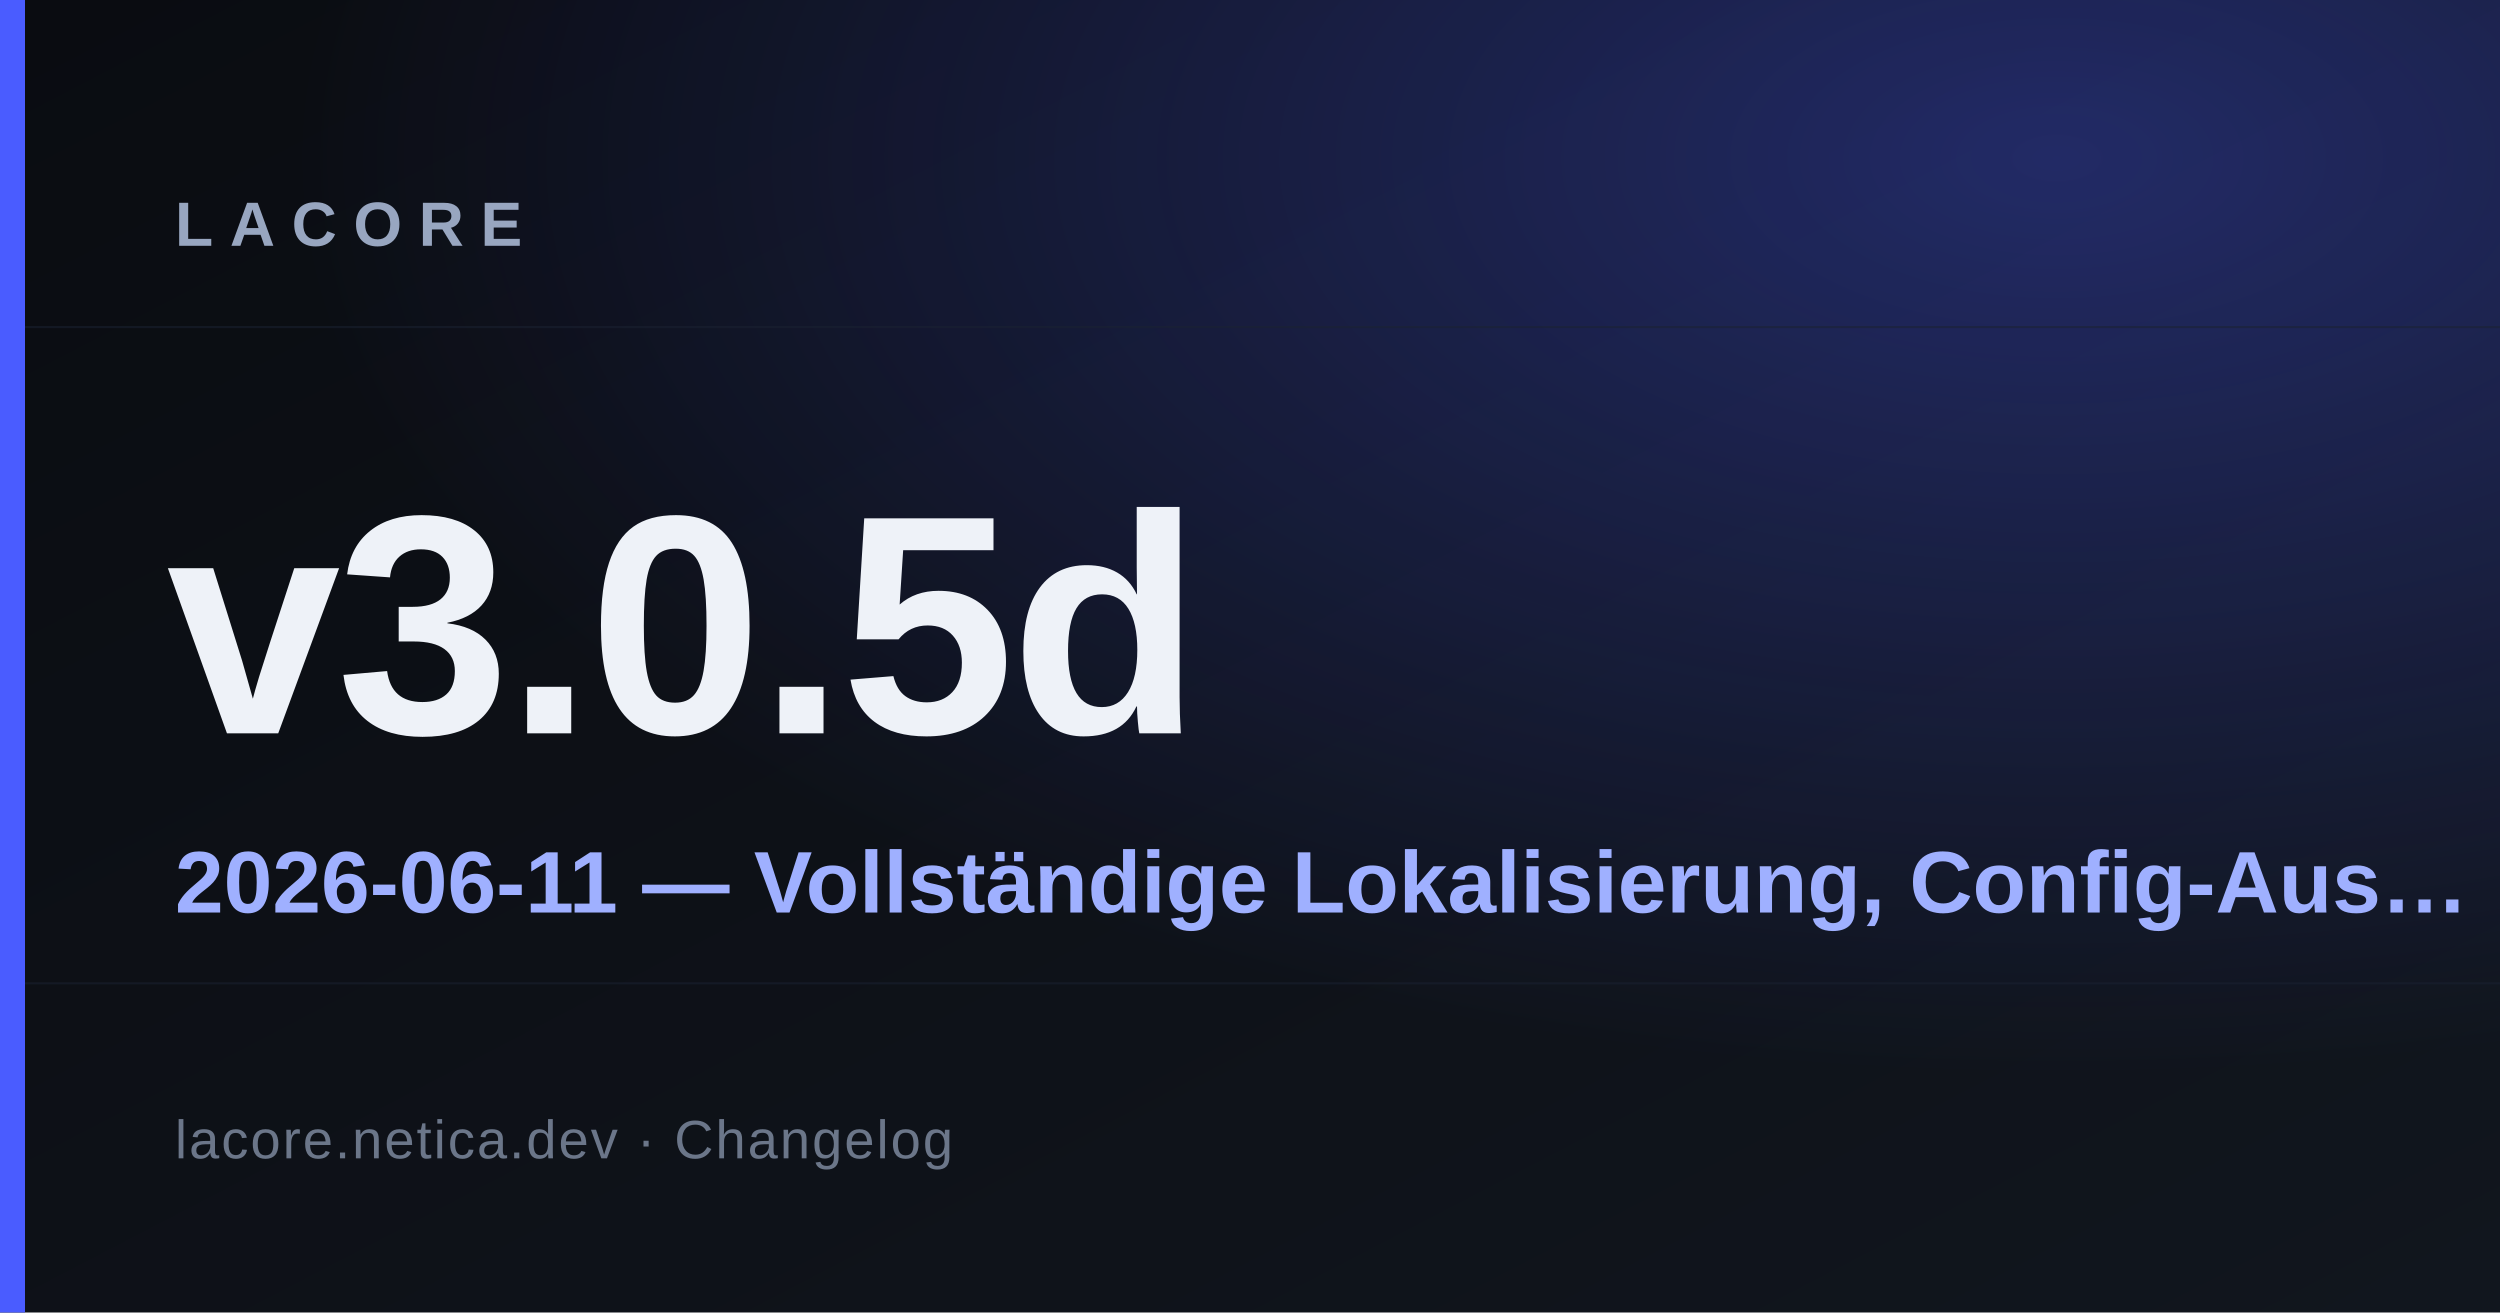
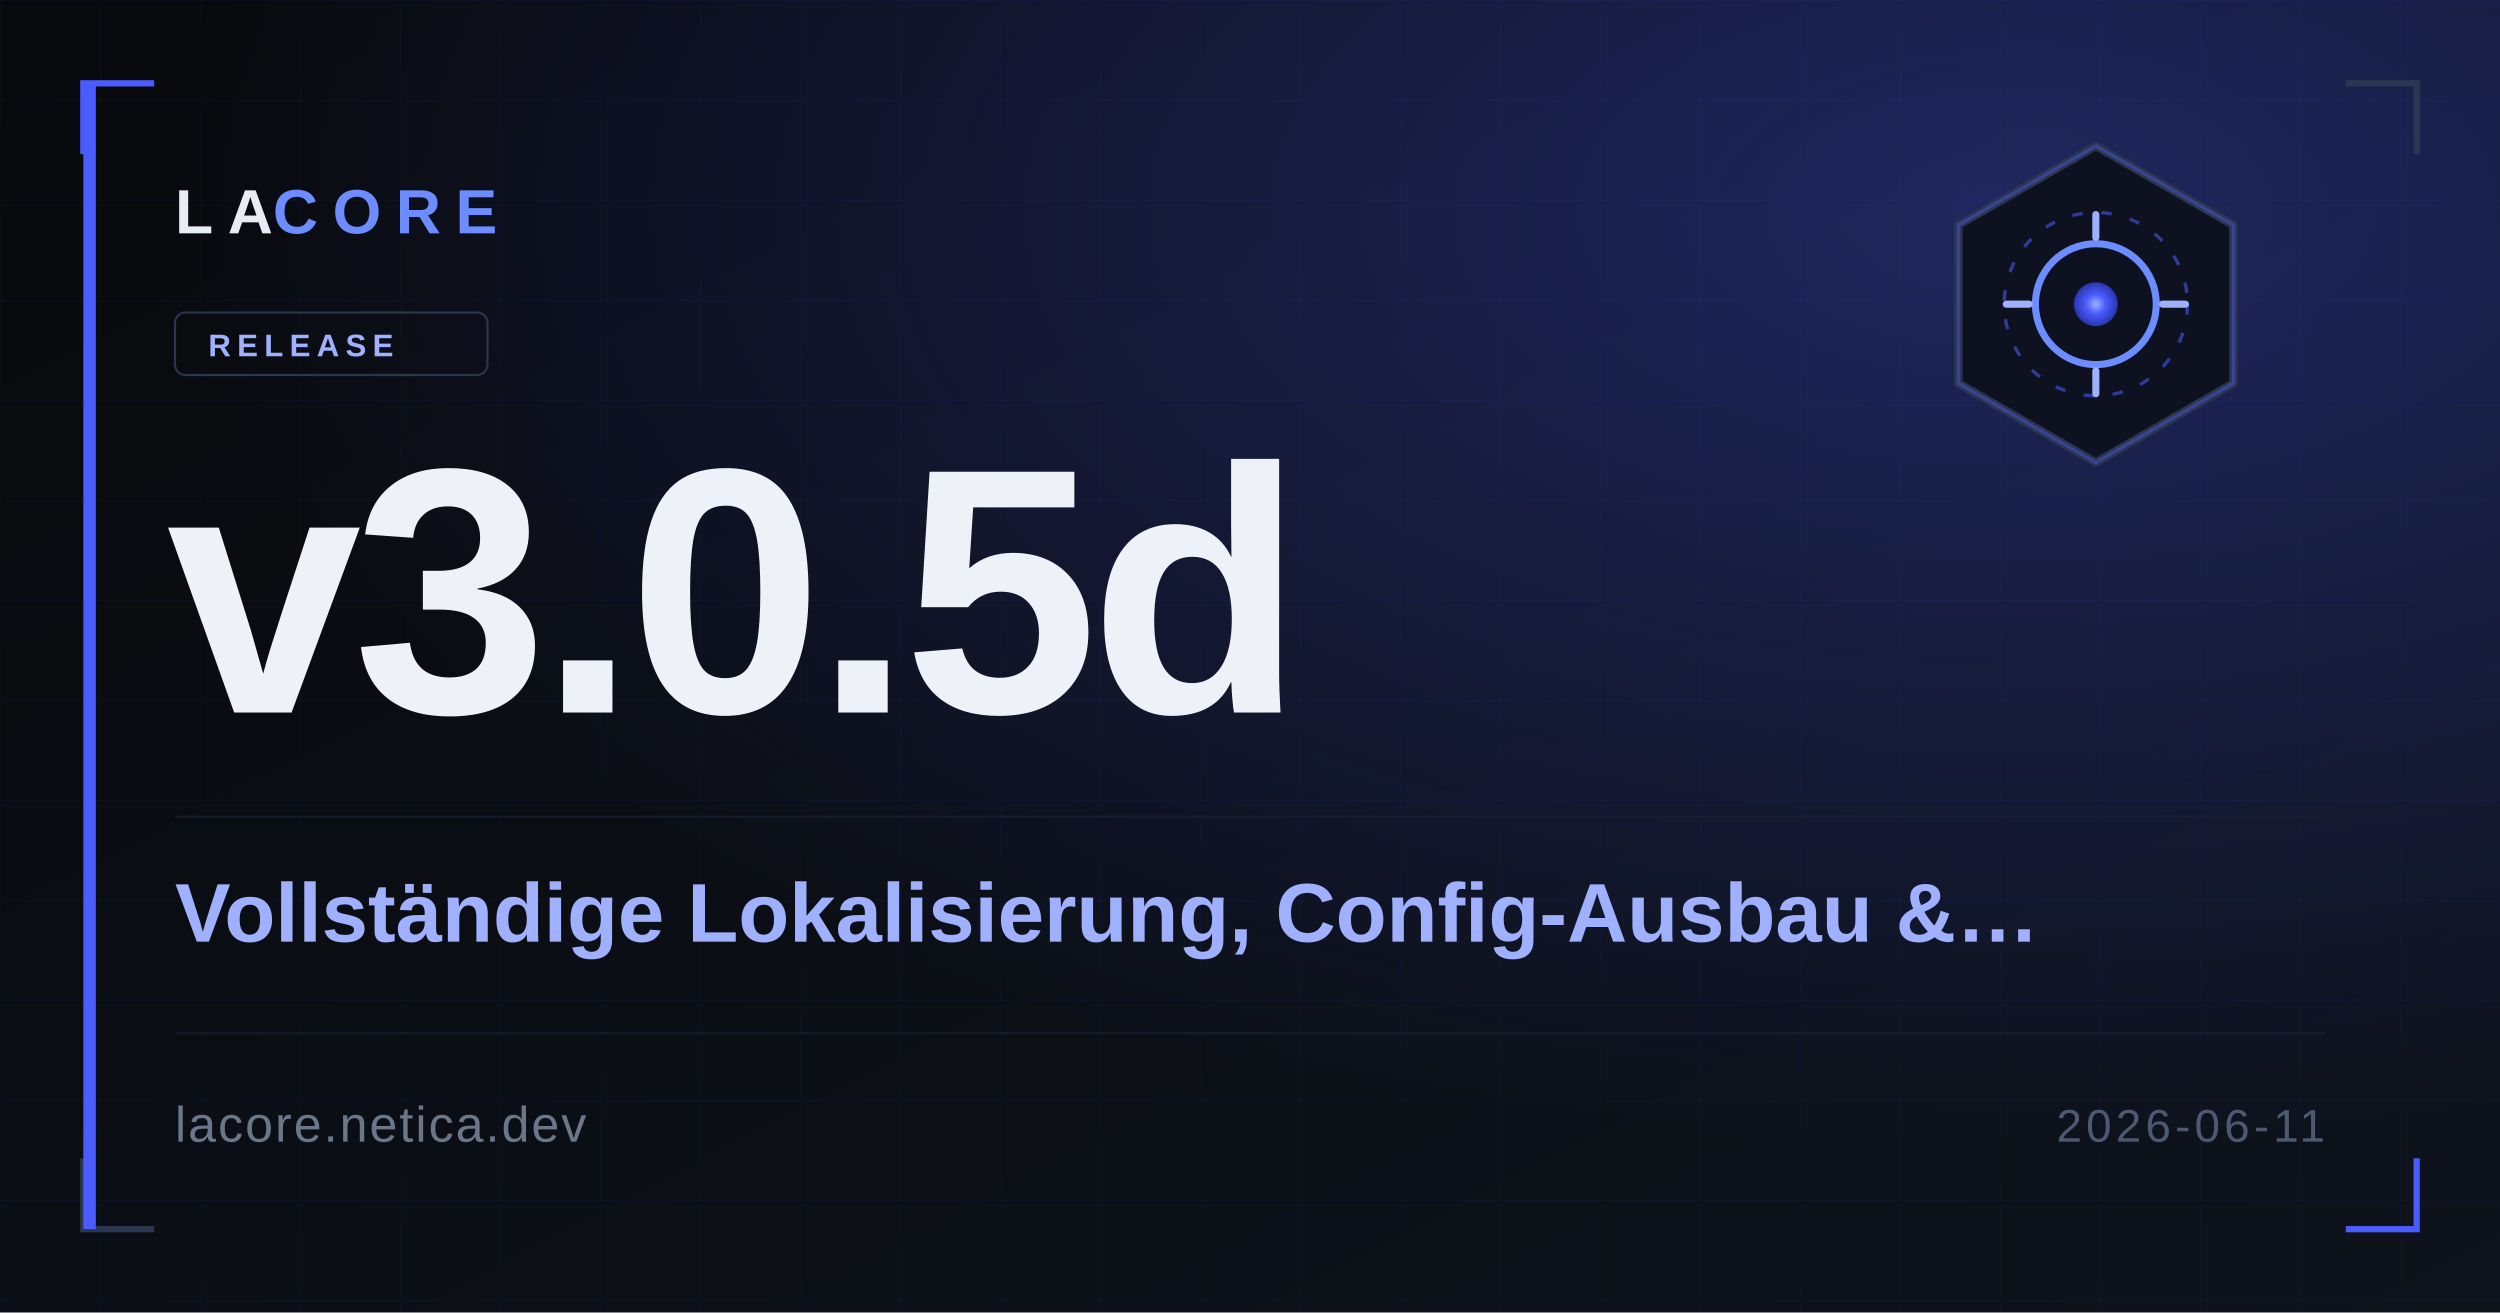
- <svg xmlns="http://www.w3.org/2000/svg" viewBox="0 0 1200 630" font-family="Segoe UI, system-ui, -apple-system, Arial, sans-serif">
+ <svg xmlns="http://www.w3.org/2000/svg" viewBox="0 0 1200 630" font-family="'Chakra Petch', 'Segoe UI', system-ui, -apple-system, Arial, sans-serif">
  <defs>
    <linearGradient id="bg" x1="0" y1="0" x2="1" y2="1">
-       <stop offset="0" stop-color="#0a0c11" />
-       <stop offset="1" stop-color="#11161e" />
+       <stop offset="0" stop-color="#08090c" />
+       <stop offset="1" stop-color="#0e131c" />
    </linearGradient>
-     <radialGradient id="glow" cx="0.82" cy="0.12" r="0.7">
-       <stop offset="0" stop-color="#4a5cff" stop-opacity="0.34" />
+     <radialGradient id="glow" cx="0.8" cy="0.16" r="0.72">
+       <stop offset="0" stop-color="#4a5cff" stop-opacity="0.32" />
      <stop offset="1" stop-color="#4a5cff" stop-opacity="0" />
    </radialGradient>
+     <radialGradient id="core" cx="0.5" cy="0.5" r="0.5">
+       <stop offset="0" stop-color="#9fb0ff" />
+       <stop offset="0.45" stop-color="#4a5cff" />
+       <stop offset="1" stop-color="#2a35b0" />
+     </radialGradient>
+     <pattern id="grid" width="48" height="48" patternUnits="userSpaceOnUse">
+       <path d="M48 0H0V48" fill="none" stroke="#4a5cff" stroke-opacity="0.05" stroke-width="1" />
+     </pattern>
  </defs>
  <rect width="1200" height="630" fill="url(#bg)" />
+   <rect width="1200" height="630" fill="url(#grid)" />
  <rect width="1200" height="630" fill="url(#glow)" />
-   <g stroke="#1a2131" stroke-width="1" opacity="0.55">
-     <line x1="0" y1="157" x2="1200" y2="157" />
-     <line x1="0" y1="472" x2="1200" y2="472" />
+   <g stroke="#4a5cff" stroke-width="3" fill="none">
+     <path d="M40 74 V40 H74" />
+     <path d="M1160 556 V590 H1126" />
  </g>
-   <rect x="0" y="0" width="12" height="630" fill="#4a5cff" />
-   <text x="84" y="118" fill="#98a6c0" font-size="30" font-weight="700" letter-spacing="8">LACORE</text>
-   <text x="80" y="352" fill="#eef2f8" font-size="150" font-weight="800" letter-spacing="-2">v3.0.5d</text>
-   <text x="84" y="438" fill="#9fb0ff" font-size="42" font-weight="600">2026-06-11 — Vollständige Lokalisierung, Config-Aus…</text>
-   <text x="84" y="556" fill="#6b7689" font-size="26" font-weight="500" letter-spacing="1">lacore.netica.dev  ·  Changelog</text>
+   <g stroke="#2c3650" stroke-width="3" fill="none">
+     <path d="M1160 74 V40 H1126" />
+     <path d="M40 556 V590 H74" />
+   </g>
+   <rect x="40" y="40" width="6" height="550" fill="#4a5cff" />
+   <g transform="translate(1006 150)">
+     <g transform="translate(-90 -90)">
+       <polygon points="90,10 156,48 156,124 90,162 24,124 24,48" fill="#0e1220" stroke="#2c3650" stroke-width="4" stroke-linejoin="round" />
+       <polygon points="90,10 156,48 156,124 90,162 24,124 24,48" fill="none" stroke="#4a5cff" stroke-width="1.5" stroke-linejoin="round" opacity="0.4" />
+       <circle cx="90" cy="86" r="44" fill="none" stroke="#4a5cff" stroke-width="1.6" stroke-dasharray="5 9" opacity="0.55" />
+       <circle cx="90" cy="86" r="29" fill="none" stroke="#6c8cff" stroke-width="3.4" />
+       <circle cx="90" cy="86" r="10.5" fill="url(#core)" />
+       <g stroke="#9fb0ff" stroke-width="3.4" stroke-linecap="round">
+         <line x1="90" y1="43" x2="90" y2="54" />
+         <line x1="90" y1="118" x2="90" y2="129" />
+         <line x1="47" y1="86" x2="58" y2="86" />
+         <line x1="122" y1="86" x2="133" y2="86" />
+       </g>
+     </g>
+   </g>
+   <g stroke="#1a2131" stroke-width="1" opacity="0.7">
+     <line x1="84" y1="392" x2="1116" y2="392" />
+     <line x1="84" y1="496" x2="1116" y2="496" />
+   </g>
+   <text x="84" y="112" fill="#e7ecf5" font-size="30" font-weight="700" letter-spacing="7">LA<tspan fill="#6c8cff">CORE</tspan>
+   </text>
+   <g>
+     <rect x="84" y="150" width="150" height="30" rx="5" fill="none" stroke="#2c3650" />
+     <text x="100" y="171" fill="#9fb0ff" font-size="15" font-weight="700" letter-spacing="3">RELEASE</text>
+   </g>
+   <text x="80" y="342" fill="#eef2f8" font-size="168" font-weight="700" letter-spacing="-4">v3.0.5d</text>
+   <text x="84" y="452" fill="#9fb0ff" font-size="40" font-weight="600">Vollständige Lokalisierung, Config-Ausbau &amp;…</text>
+   <text x="84" y="548" fill="#6b7689" font-size="24" font-weight="500" letter-spacing="1">lacore.netica.dev</text>
+   <text x="1116" y="548" fill="#4d5872" font-size="22" font-weight="500" letter-spacing="2" text-anchor="end">2026-06-11</text>
</svg>
